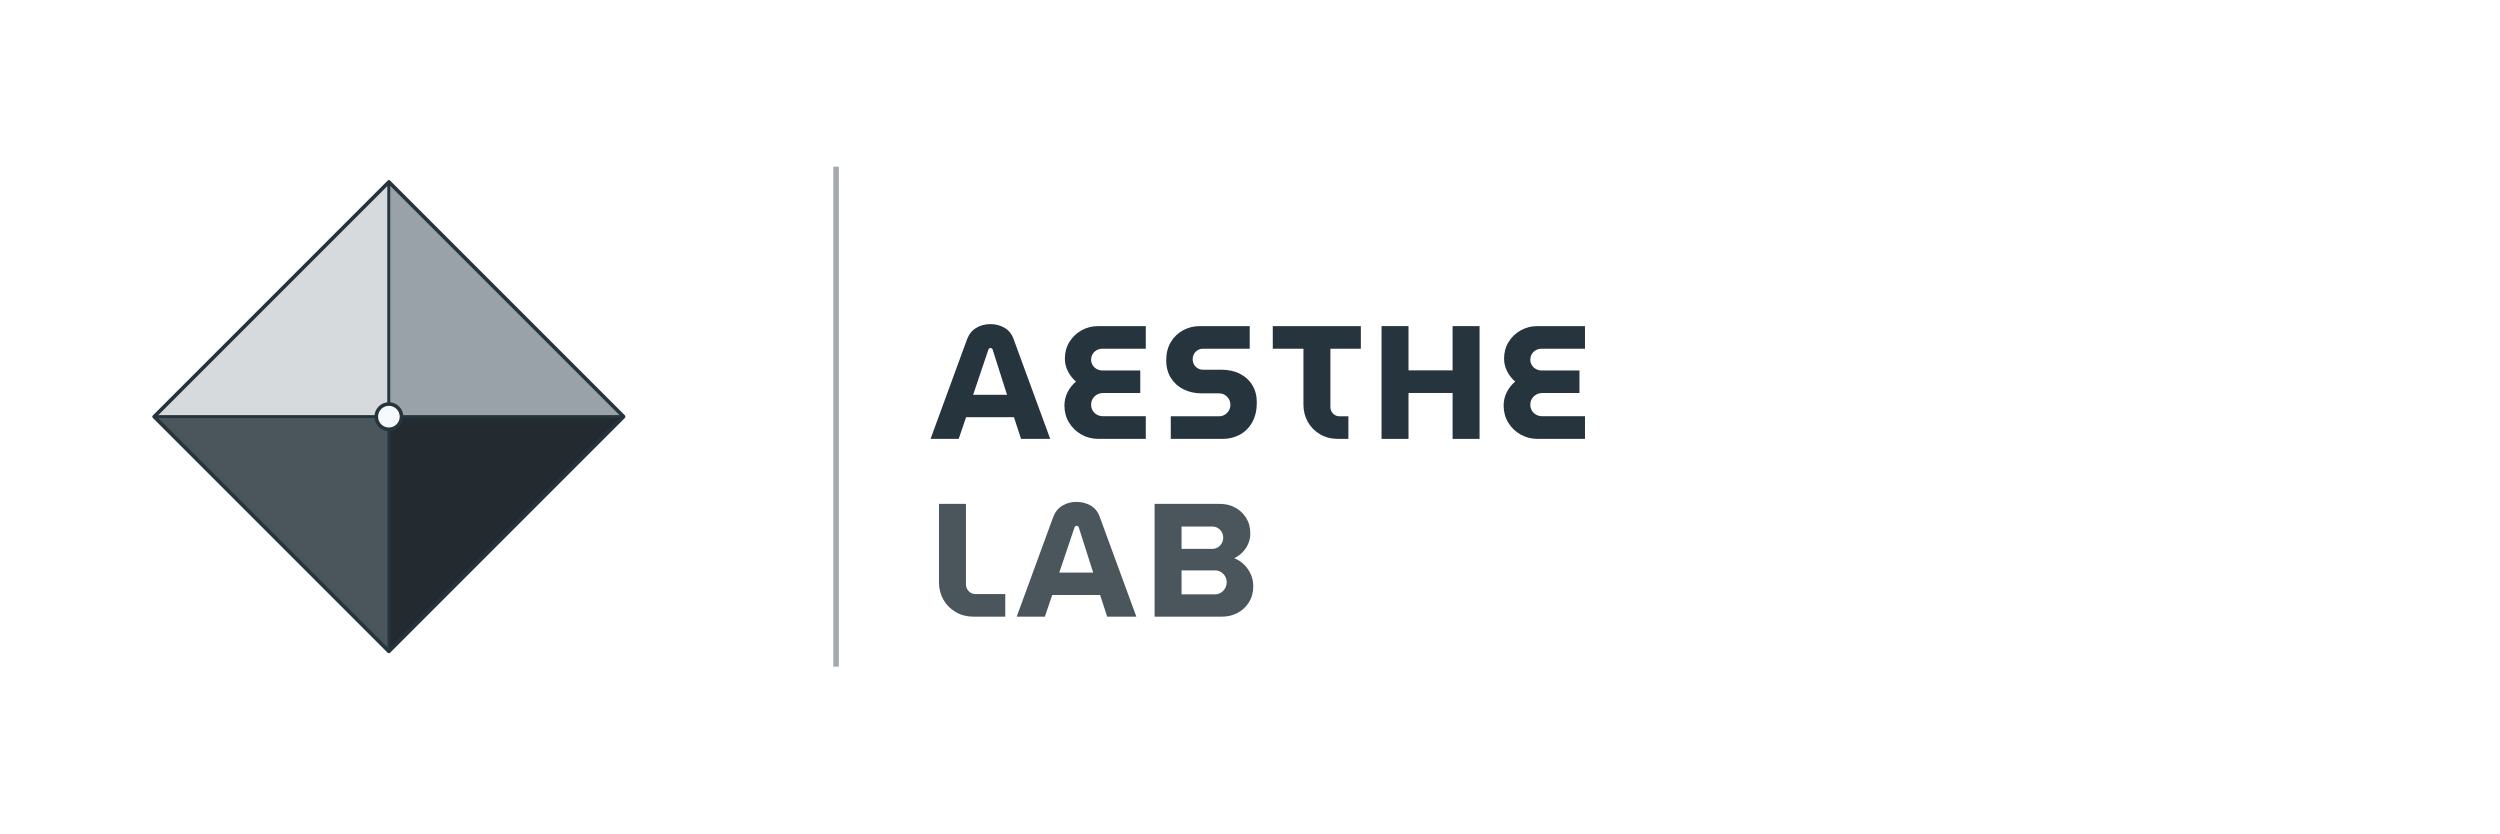
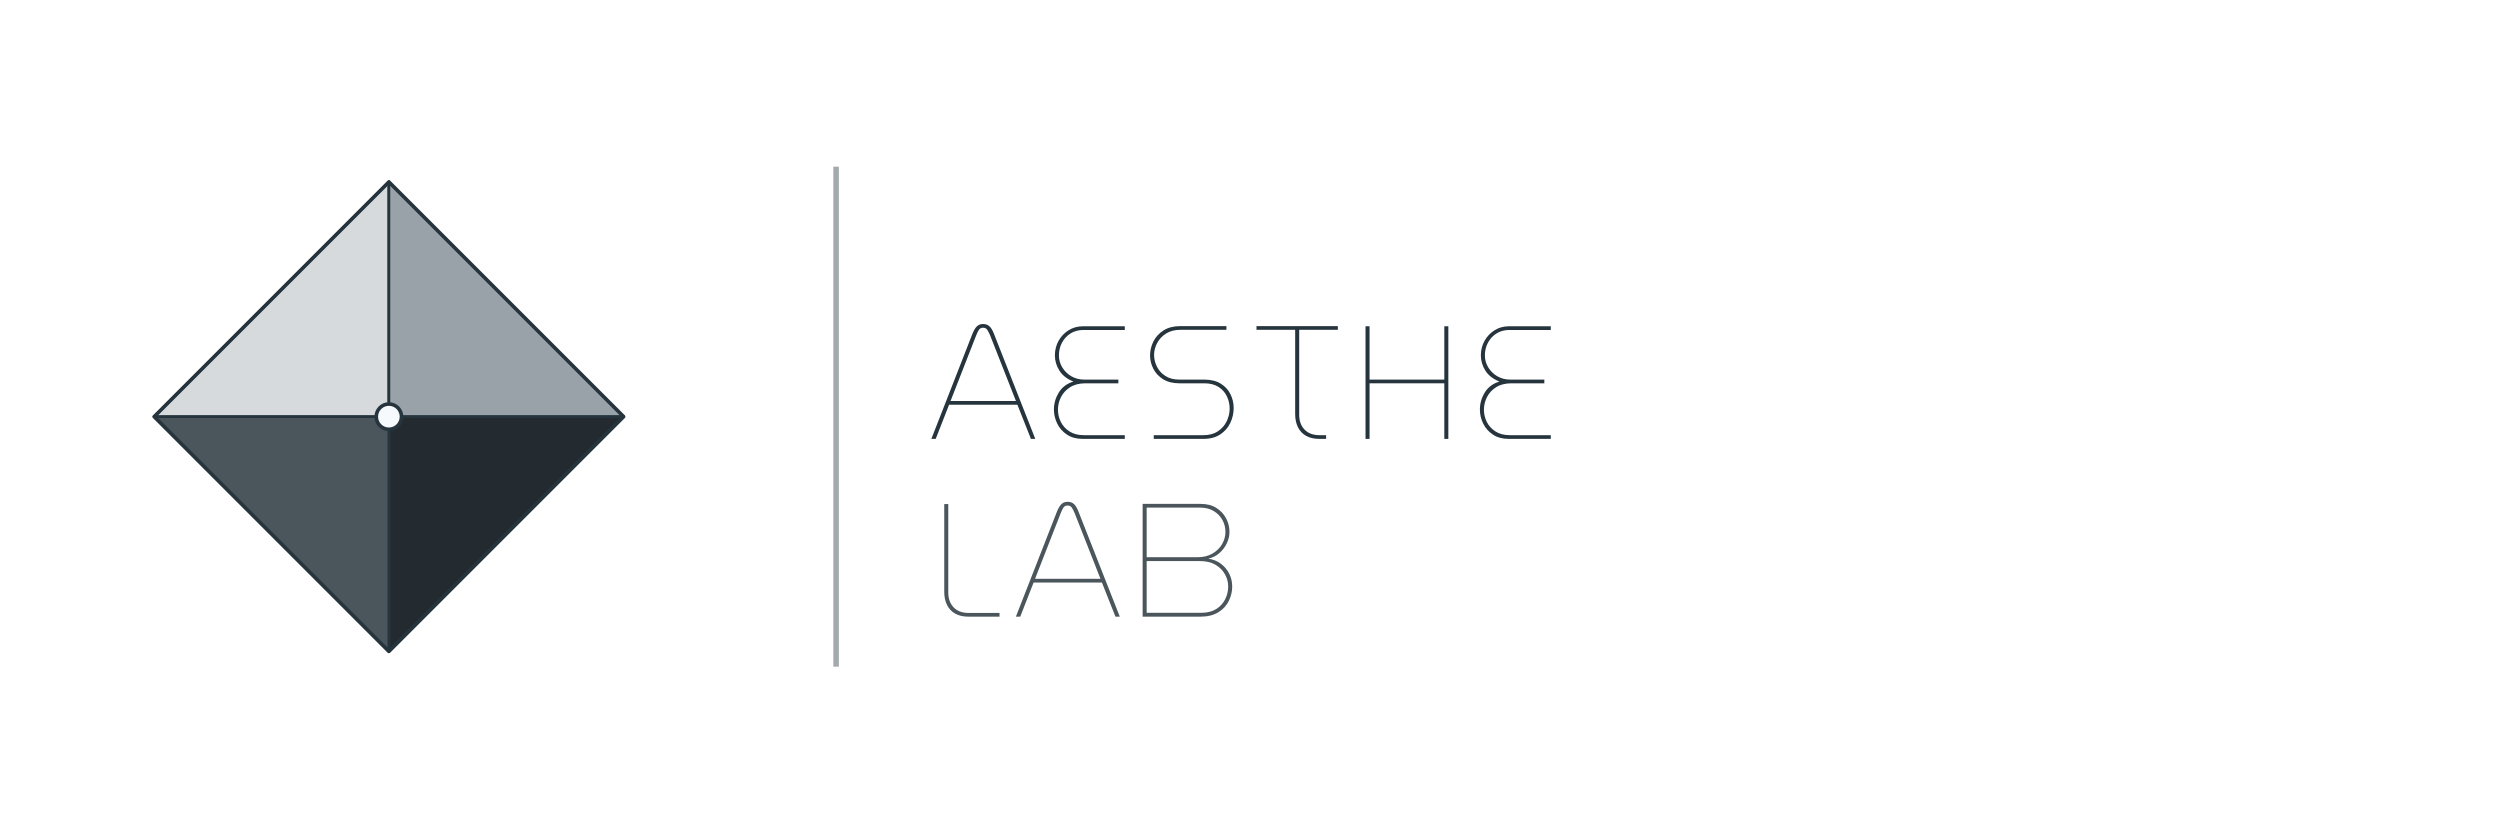
<svg xmlns="http://www.w3.org/2000/svg" viewBox="0 0 900 300" width="900" height="300">
  <g transform="translate(10,20) scale(0.65)">
    <g stroke="#26343D" stroke-width="1.5" stroke-linejoin="round">
      <polygon points="70,200 200,70 200,200" fill="#D6DADD" />
      <polygon points="200,70 330,200 200,200" fill="#98A2A8" />
      <polygon points="330,200 200,330 200,200" fill="#232B30" />
      <polygon points="200,330 70,200 200,200" fill="#4A555C" />
    </g>
    <polygon points="70,200 200,70 330,200 200,330" fill="none" stroke="#26343D" stroke-width="2" stroke-linejoin="round" />
    <circle cx="200" cy="200" r="7" fill="#F7FAFC" stroke="#26343D" stroke-width="2" />
  </g>
  <rect x="300" y="60" width="2" height="180" fill="#4A555C" opacity="0.5" />
  <g fill="#26343D">
-     <path transform="translate(335.00,158) scale(0.058,-0.058)" d="M0 0 226.667 618.667Q244.333 665.333 283.167 688.833Q322 712.333 371 712.333Q420 712.333 459.167 689.667Q498.333 667 515.333 619.667L742.667 0H561.667L517.667 134.667H220.667L174.667 0ZM264.333 273.667H474.667L385.667 553.333Q384 559 380.333 561.5Q376.667 564 371.667 564Q367 564 363.667 561.167Q360.333 558.333 358.667 553.333Z" />
-     <path transform="translate(381.09,158) scale(0.058,-0.058)" d="M248 0Q189.333 0 141.167 27.333Q93 54.667 64.667 101.5Q36.333 148.333 36.333 207Q36.333 250.667 55.5 289.167Q74.667 327.667 108 355.667Q76.333 383 57.667 420.167Q39 457.333 39 498Q39 555.667 66.833 601.167Q94.667 646.667 141.833 673.333Q189 700 245.667 700H541.333V559.667H272.333Q253 559.667 237.0 550.833Q221 542 211.5 526.833Q202 511.667 202 491.667Q202 472.667 211.5 457.5Q221 442.333 237.0 433.5Q253 424.667 272.333 424.667H507V284.667H276.667Q255.667 284.667 238.667 275.0Q221.667 265.333 211.833 249.0Q202 232.667 202 212Q202 191.667 211.833 175.333Q221.667 159 238.667 149.833Q255.667 140.667 276.667 140.667H541.333V0Z" />
-     <path transform="translate(417.73,158) scale(0.058,-0.058)" d="M64.667 0V140.333H363.667Q384 140.333 399.833 150.0Q415.667 159.667 425.167 175.833Q434.667 192 434.667 211Q434.667 231 425.167 247.167Q415.667 263.333 399.833 273.0Q384 282.667 363.667 282.667H255.667Q194.667 282.667 145.0 307.0Q95.333 331.333 65.833 377.5Q36.333 423.667 36.333 488.667Q36.333 552.667 64.333 600.0Q92.333 647.333 140.0 673.667Q187.667 700 245.667 700H554.667V559.667H264.667Q246.667 559.667 231.833 550.667Q217 541.667 208.833 527.0Q200.667 512.333 200.667 494.333Q200.667 476.333 208.833 461.667Q217 447 231.833 438.167Q246.667 429.333 264.667 429.333H377.667Q444.667 429.333 494.333 403.833Q544 378.333 571.333 332.667Q598.667 287 598.667 225.667Q598.667 154 570.167 103.333Q541.667 52.667 493.667 26.333Q445.667 0 387.667 0Z" />
-     <path transform="translate(457.33,158) scale(0.058,-0.058)" d="M421 0Q357.333 0 308.667 28.5Q260 57 232.667 105.167Q205.333 153.333 205.333 212.333V559.667H15V700H561.667V559.667H372.667V197.333Q372.667 174 389.0 157.167Q405.333 140.333 428.667 140.333H484.333V0Z" />
-     <path transform="translate(493.80,158) scale(0.058,-0.058)" d="M61.333 0V700H228.667V425.333H502.333V700H669.667V0H502.333V285H228.667V0Z" />
-     <path transform="translate(539.20,158) scale(0.058,-0.058)" d="M248 0Q189.333 0 141.167 27.333Q93 54.667 64.667 101.5Q36.333 148.333 36.333 207Q36.333 250.667 55.5 289.167Q74.667 327.667 108 355.667Q76.333 383 57.667 420.167Q39 457.333 39 498Q39 555.667 66.833 601.167Q94.667 646.667 141.833 673.333Q189 700 245.667 700H541.333V559.667H272.333Q253 559.667 237.0 550.833Q221 542 211.5 526.833Q202 511.667 202 491.667Q202 472.667 211.5 457.5Q221 442.333 237.0 433.5Q253 424.667 272.333 424.667H507V284.667H276.667Q255.667 284.667 238.667 275.0Q221.667 265.333 211.833 249.0Q202 232.667 202 212Q202 191.667 211.833 175.333Q221.667 159 238.667 149.833Q255.667 140.667 276.667 140.667H541.333V0Z" />
+     <path transform="translate(335.0,158) scale(0.058,-0.058)" d="M5 0 259 650Q273 685 288.0 699.0Q303 713 326 713Q350 713 365.5 699.0Q381 685 394 651L650 0H623L539 212H115L32 0ZM124 235H530L370 642Q361 664 352.0 677.0Q343 690 326 690Q309 690 300.5 677.5Q292 665 283 642Z" />
+     <path transform="translate(375.99,158) scale(0.058,-0.058)" d="M238 0Q180 0 140.0 26.5Q100 53 79.5 95.0Q59 137 59 182Q59 238 89.0 287.5Q119 337 180 356Q120 380 92.5 424.5Q65 469 65 518Q65 568 88.0 609.0Q111 650 150.5 674.5Q190 699 239 699H499V676H242Q197 676 163.0 655.0Q129 634 109.5 598.0Q90 562 90 518Q90 478 111.0 443.5Q132 409 167.5 388.5Q203 368 248 368H459V345H255Q198 345 160.0 321.0Q122 297 103.0 259.5Q84 222 84 181Q84 141 102.0 105.0Q120 69 156.0 46.0Q192 23 245 23H499V0Z" />
+     <path transform="translate(410.83,158) scale(0.058,-0.058)" d="M78 0V23H386Q440 23 476.5 47.5Q513 72 531.0 110.0Q549 148 549 188Q549 228 532.0 264.0Q515 300 480.0 322.5Q445 345 392 345H237Q177 345 136.5 370.0Q96 395 75.5 435.0Q55 475 55 518Q55 563 76.0 605.0Q97 647 139.0 673.5Q181 700 243 700H529V677H243Q191 677 154.5 654.0Q118 631 99.0 595.0Q80 559 80 521Q80 484 97.5 448.5Q115 413 150.0 390.5Q185 368 237 368H392Q453 368 493.5 343.0Q534 318 554.0 277.5Q574 237 574 191Q574 144 553.5 100.0Q533 56 491.0 28.0Q449 0 386 0Z" />
+     <path transform="translate(450.31,158) scale(0.058,-0.058)" d="M425 0Q377 0 343.5 18.5Q310 37 292.5 72.0Q275 107 275 154V677H35V700H540V677H300V149Q300 93 333.0 58.0Q366 23 427 23H467V0Z" />
+     <path transform="translate(486.66,158) scale(0.058,-0.058)" d="M85 0V699H110V368H574V699H599V0H574V345H110V0Z" />
+     <path transform="translate(529.34,158) scale(0.058,-0.058)" d="M238 0Q180 0 140.0 26.5Q100 53 79.5 95.0Q59 137 59 182Q59 238 89.0 287.5Q119 337 180 356Q120 380 92.5 424.5Q65 469 65 518Q65 568 88.0 609.0Q111 650 150.5 674.5Q190 699 239 699H499V676H242Q197 676 163.0 655.0Q129 634 109.5 598.0Q90 562 90 518Q90 478 111.0 443.5Q132 409 167.5 388.5Q203 368 248 368H459V345H255Q198 345 160.0 321.0Q122 297 103.0 259.5Q84 222 84 181Q84 141 102.0 105.0Q120 69 156.0 46.0Q192 23 245 23H499V0Z" />
  </g>
  <g fill="#4A555C">
-     <path transform="translate(335.00,222) scale(0.058,-0.058)" d="M269.333 0Q204.333 0 155.333 29.0Q106.333 58 79.333 106.167Q52.333 154.333 52.333 212.333V700H219.667V200.333Q219.667 176 236.833 158.167Q254 140.333 278.667 140.333H463.667V0Z" />
-     <path transform="translate(366.01,222) scale(0.058,-0.058)" d="M0 0 226.667 618.667Q244.333 665.333 283.167 688.833Q322 712.333 371 712.333Q420 712.333 459.167 689.667Q498.333 667 515.333 619.667L742.667 0H561.667L517.667 134.667H220.667L174.667 0ZM264.333 273.667H474.667L385.667 553.333Q384 559 380.333 561.5Q376.667 564 371.667 564Q367 564 363.667 561.167Q360.333 558.333 358.667 553.333Z" />
-     <path transform="translate(412.10,222) scale(0.058,-0.058)" d="M61.333 0V700H466.667Q519 700 561.5 677.0Q604 654 629.667 613.0Q655.333 572 655.333 516Q655.333 483 642.5 453.0Q629.667 423 607.5 400.167Q585.333 377.333 555.667 363Q590.333 349.333 616.833 323.167Q643.333 297 658.5 262.833Q673.667 228.667 673.667 189.667Q673.667 132.667 647.167 89.833Q620.667 47 576.667 23.5Q532.667 0 478.667 0ZM228.667 138.667H435Q456.333 138.667 472.667 148.667Q489 158.667 498.833 175.833Q508.667 193 508.667 213.333Q508.667 234.333 498.833 250.833Q489 267.333 472.667 277.333Q456.333 287.333 435 287.333H228.667ZM228.667 420.667H418Q437.667 420.667 453.333 430.167Q469 439.667 478.0 455.5Q487 471.333 487 490.333Q487 509.667 478.0 525.333Q469 541 453.5 550.333Q438 559.667 418 559.667H228.667Z" />
+     <path transform="translate(335.0,222) scale(0.058,-0.058)" d="M235 0Q187 0 153.5 18.5Q120 37 102.5 72.0Q85 107 85 154V699H110V149Q110 93 143.0 58.0Q176 23 237 23H428V0Z" />
+     <path transform="translate(365.43,222) scale(0.058,-0.058)" d="M5 0 259 650Q273 685 288.0 699.0Q303 713 326 713Q350 713 365.5 699.0Q381 685 394 651L650 0H623L539 212H115L32 0ZM124 235H530L370 642Q361 664 352.0 677.0Q343 690 326 690Q309 690 300.5 677.5Q292 665 283 642Z" />
+     <path transform="translate(406.42,222) scale(0.058,-0.058)" d="M85 0V700H445Q503 700 542.5 675.0Q582 650 603.0 610.5Q624 571 624 526Q624 491 608.0 456.5Q592 422 563.0 396.0Q534 370 493 360Q539 353 572.0 327.5Q605 302 623.0 265.5Q641 229 641 187Q641 141 620.0 98.0Q599 55 555.0 27.5Q511 0 443 0ZM110 24H449Q505 24 542.0 47.5Q579 71 597.5 108.5Q616 146 616 187Q616 227 596.0 263.0Q576 299 537.5 322.0Q499 345 441 345H110ZM110 369H426Q480 369 519.0 392.0Q558 415 578.5 451.0Q599 487 599 526Q599 565 580.5 599.5Q562 634 526.5 655.5Q491 677 441 677H110Z" />
  </g>
</svg>
